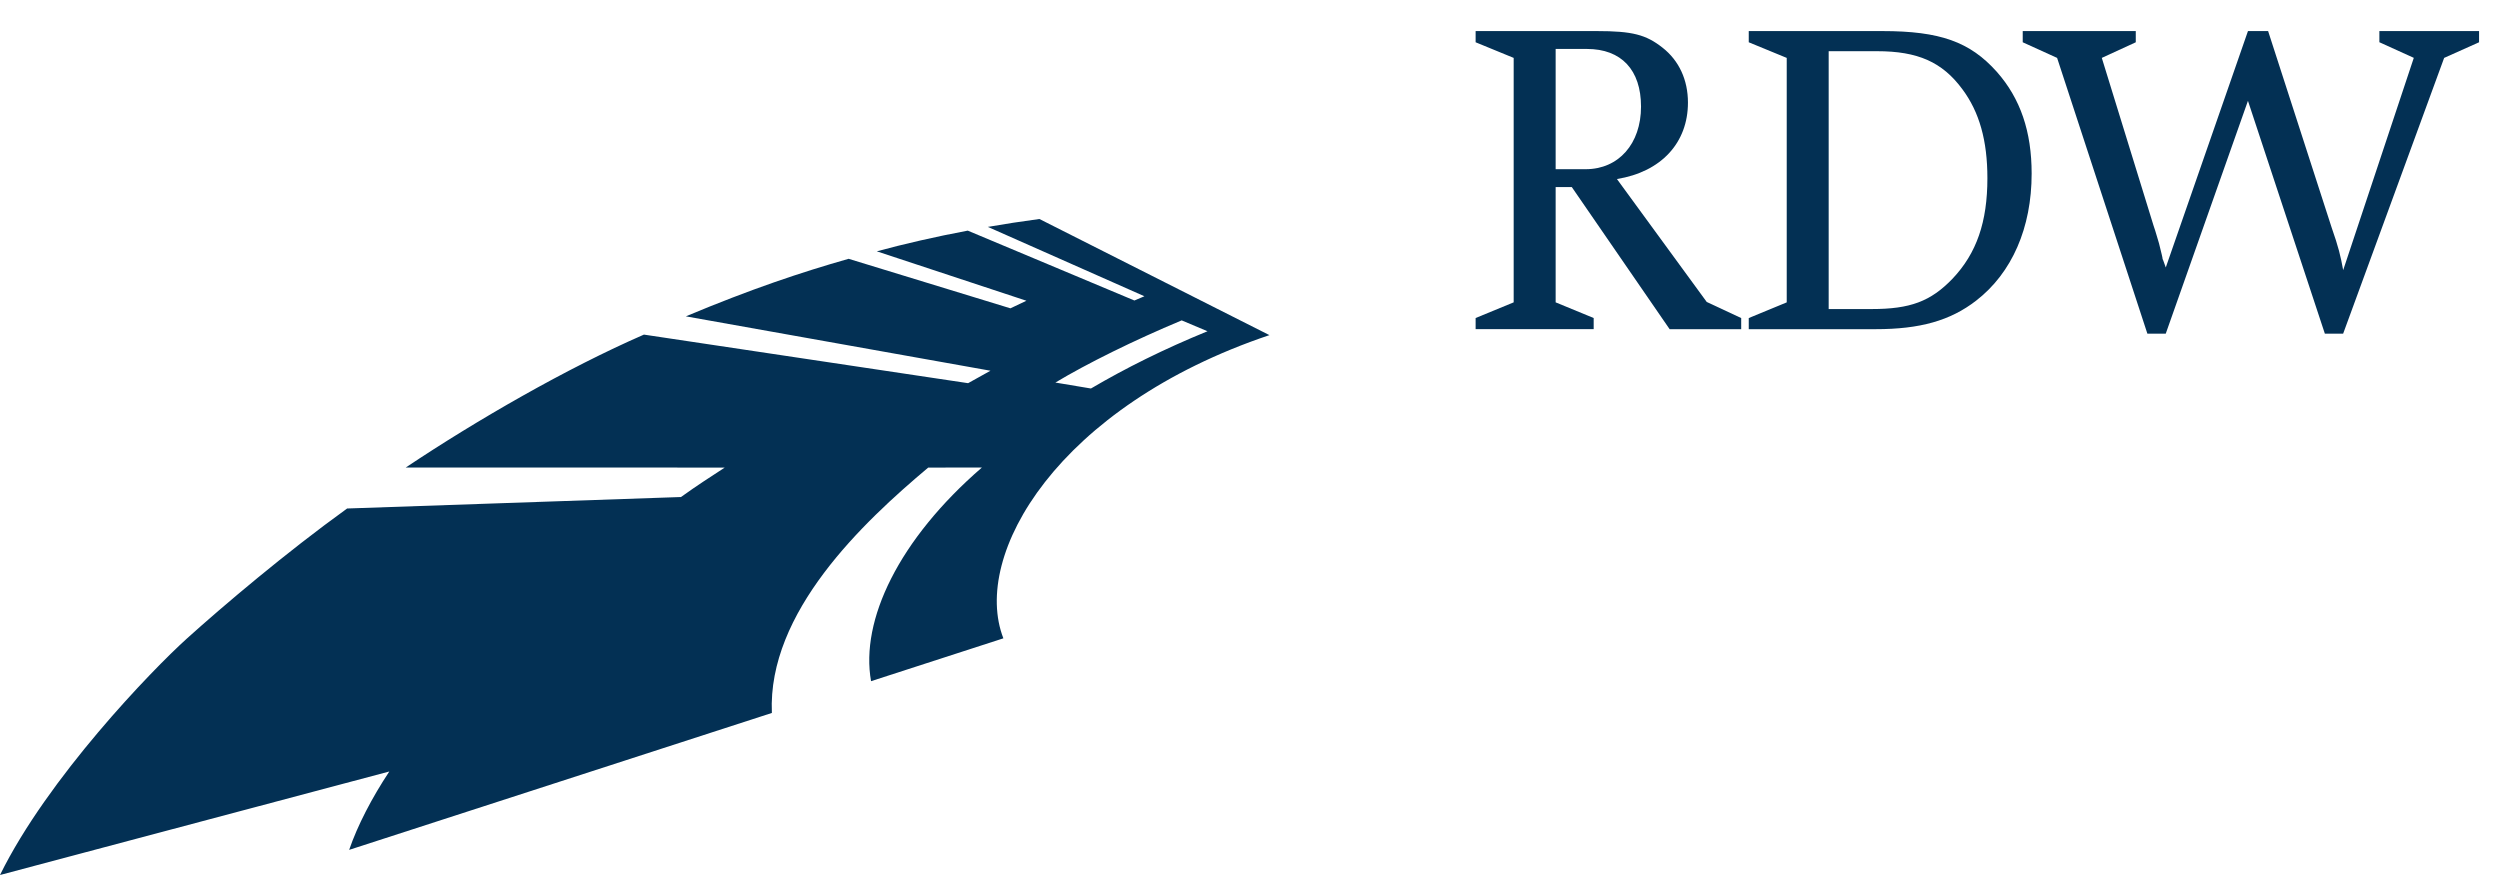
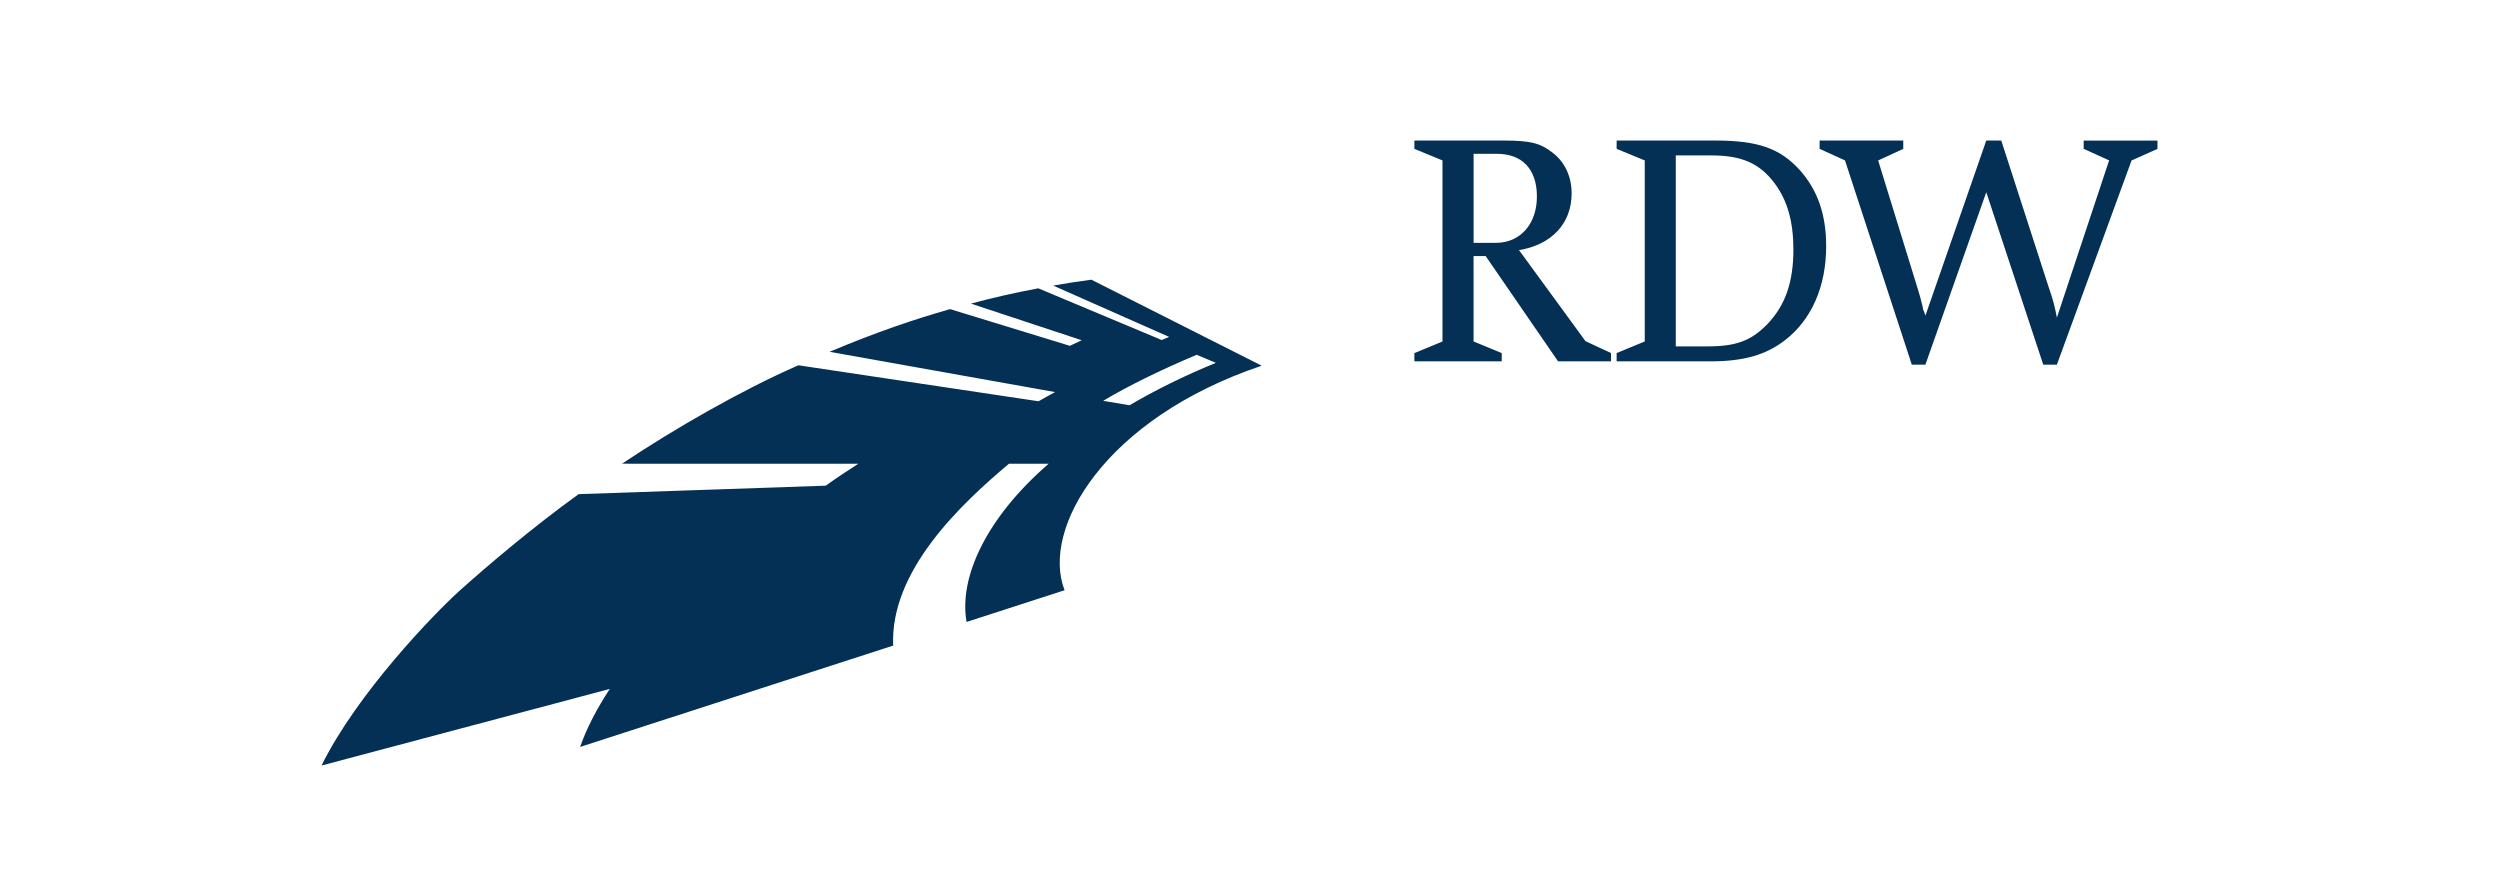
<svg xmlns="http://www.w3.org/2000/svg" version="1.1" id="Layer_1" x="0px" y="0px" width="100px" height="35px" viewBox="0 0 100 35" enable-background="new 0 0 100 35" xml:space="preserve">
  <g>
    <g>
-       <path fill="#033054" d="M62.226,6.768h1.2c1.322,0,2.215-1.02,2.215-2.503c0-1.466-0.785-2.307-2.164-2.307h-1.251V6.768 M62.226,7.482v4.612    l1.521,0.627v0.445h-4.722v-0.445l1.522-0.627V2.316l-1.522-0.625V1.243h4.847c1.43,0,1.967,0.144,2.627,0.662    c0.661,0.518,1.019,1.288,1.019,2.2c0,1.608-1.071,2.771-2.841,3.056l3.592,4.917l1.379,0.644v0.445h-2.863l-3.913-5.684H62.226z" />
-       <path fill="#033054" d="M73.147,12.362h1.72c1.538,0,2.359-0.303,3.235-1.215c0.965-1.019,1.394-2.27,1.394-4.022    c0-1.501-0.321-2.645-1.002-3.557c-0.805-1.091-1.787-1.52-3.414-1.52h-1.933V12.362 M69.95,13.167v-0.445l1.519-0.627V2.316    L69.95,1.691V1.243h5.345c2.307,0,3.503,0.429,4.575,1.627c0.95,1.073,1.396,2.395,1.396,4.076c0,2.162-0.785,3.968-2.217,5.077    c-1.036,0.804-2.252,1.144-4.022,1.144H69.95z" />
-       <path fill="#033054" d="M89.918,4.033l-3.288,9.313h-0.735l-3.611-11.03l-1.375-0.625V1.243h4.522v0.448l-1.359,0.625l2.074,6.722    c0.089,0.25,0.145,0.481,0.214,0.696c0.092,0.375,0.144,0.572,0.144,0.626c0.037,0.071,0.072,0.196,0.127,0.339l3.288-9.457h0.805    l2.538,7.849c0.287,0.821,0.356,1.125,0.465,1.715l2.825-8.492l-1.377-0.625V1.243h3.987v0.448l-1.396,0.625l-4.04,11.03h-0.732    L89.918,4.033" />
-       <path fill="#033054" d="M47.268,12.815L48.3,13.25c-1.733,0.708-3.284,1.48-4.662,2.29l-1.423-0.238    C43.483,14.541,45.35,13.616,47.268,12.815 M50.777,13.405l-9.202-4.646L41.574,8.76c-0.673,0.089-1.438,0.207-2.06,0.316    l6.262,2.774c-0.176,0.078-0.249,0.104-0.4,0.17L38.71,9.225c-1.274,0.239-2.556,0.534-3.638,0.828l5.985,1.977    c-0.277,0.131-0.353,0.167-0.64,0.303l-6.472-1.981c-1.924,0.548-3.896,1.208-6.512,2.302h0.002l12.184,2.175    c-0.343,0.187-0.55,0.306-0.895,0.498l-12.967-1.943c-3.09,1.347-6.674,3.412-9.528,5.317h0.001l12.761,0.002l0.002-0.002    c-0.581,0.38-1.076,0.693-1.772,1.193l0.013-0.013l-13.351,0.459h0.002c-2.452,1.769-4.954,3.891-6.408,5.2    C6.066,26.813,1.905,31.126,0,35l15.57-4.14l0.001,0.002c-0.699,1.056-1.268,2.153-1.605,3.133l16.909-5.477    c-0.178-4.031,3.652-7.63,6.254-9.815l2.146-0.001c-3.329,2.879-4.868,6.11-4.433,8.545l5.293-1.714    C38.837,22.193,42.32,16.25,50.777,13.405" />
+       <path fill="#033054" d="M58.943,9.714h0.891c0.979,0,1.642-0.755,1.642-1.853c0-1.086-0.58-1.709-1.604-1.709h-0.928V9.714     M58.943,10.242v3.417l1.126,0.465v0.33h-3.494v-0.33l1.124-0.465V6.417l-1.124-0.463V5.622h3.589    c1.059,0,1.458,0.105,1.947,0.491c0.49,0.381,0.754,0.954,0.754,1.626c0,1.193-0.797,2.053-2.105,2.265l2.66,3.643l1.021,0.476    v0.33h-2.119l-2.896-4.211H58.943L58.943,10.242z" />
+       <path fill="#033054" d="M67.031,13.855h1.276c1.135,0,1.744-0.222,2.396-0.899c0.716-0.754,1.033-1.68,1.033-2.979    c0-1.112-0.241-1.958-0.743-2.634c-0.599-0.809-1.325-1.126-2.528-1.126h-1.434V13.855 M64.665,14.453v-0.33l1.125-0.464V6.417    l-1.125-0.463V5.622h3.959c1.708,0,2.596,0.317,3.387,1.204c0.702,0.795,1.036,1.775,1.036,3.02c0,1.602-0.58,2.938-1.644,3.76    c-0.766,0.595-1.669,0.848-2.979,0.848H64.665z" />
+       <path fill="#033054" d="M79.451,7.689l-2.435,6.897h-0.544L73.8,6.417l-1.016-0.463V5.622h3.347v0.332l-1.005,0.463l1.535,4.978    c0.063,0.186,0.104,0.356,0.154,0.516c0.072,0.276,0.109,0.422,0.109,0.463c0.028,0.053,0.056,0.145,0.093,0.25l2.434-7.002h0.6    l1.879,5.813c0.21,0.607,0.263,0.834,0.345,1.271l2.09-6.29l-1.018-0.463v-0.33h2.952v0.332l-1.037,0.463l-2.987,8.169H81.73    L79.451,7.689" />
+       <path fill="#033054" d="M47.867,14.192l0.767,0.322c-1.284,0.525-2.433,1.097-3.453,1.697l-1.054-0.178    C45.065,15.469,46.449,14.784,47.867,14.192 M50.468,14.628l-6.815-3.441l-0.001,0.001c-0.499,0.066-1.066,0.152-1.525,0.235    l4.637,2.053c-0.131,0.059-0.185,0.077-0.297,0.125l-4.936-2.068c-0.943,0.175-1.892,0.393-2.695,0.612l4.433,1.465    c-0.205,0.098-0.261,0.122-0.474,0.223l-4.792-1.468c-1.427,0.407-2.886,0.896-4.822,1.707h0l9.021,1.611    c-0.253,0.136-0.405,0.225-0.66,0.368l-9.606-1.44c-2.286,1-4.942,2.527-7.056,3.937h0.001l9.452,0.001l0.002-0.001    c-0.432,0.284-0.798,0.513-1.313,0.884l0.01-0.005l-9.887,0.339h0.001c-1.818,1.308-3.67,2.882-4.748,3.849    c-1.043,0.939-4.127,4.137-5.536,7.006l11.529-3.064h0.001c-0.515,0.781-0.938,1.594-1.187,2.32l12.522-4.054    c-0.131-2.987,2.703-5.653,4.63-7.273l1.589-0.001c-2.465,2.134-3.604,4.527-3.283,6.329l3.92-1.269    C41.625,21.137,44.204,16.735,50.468,14.628" />
    </g>
  </g>
</svg>
